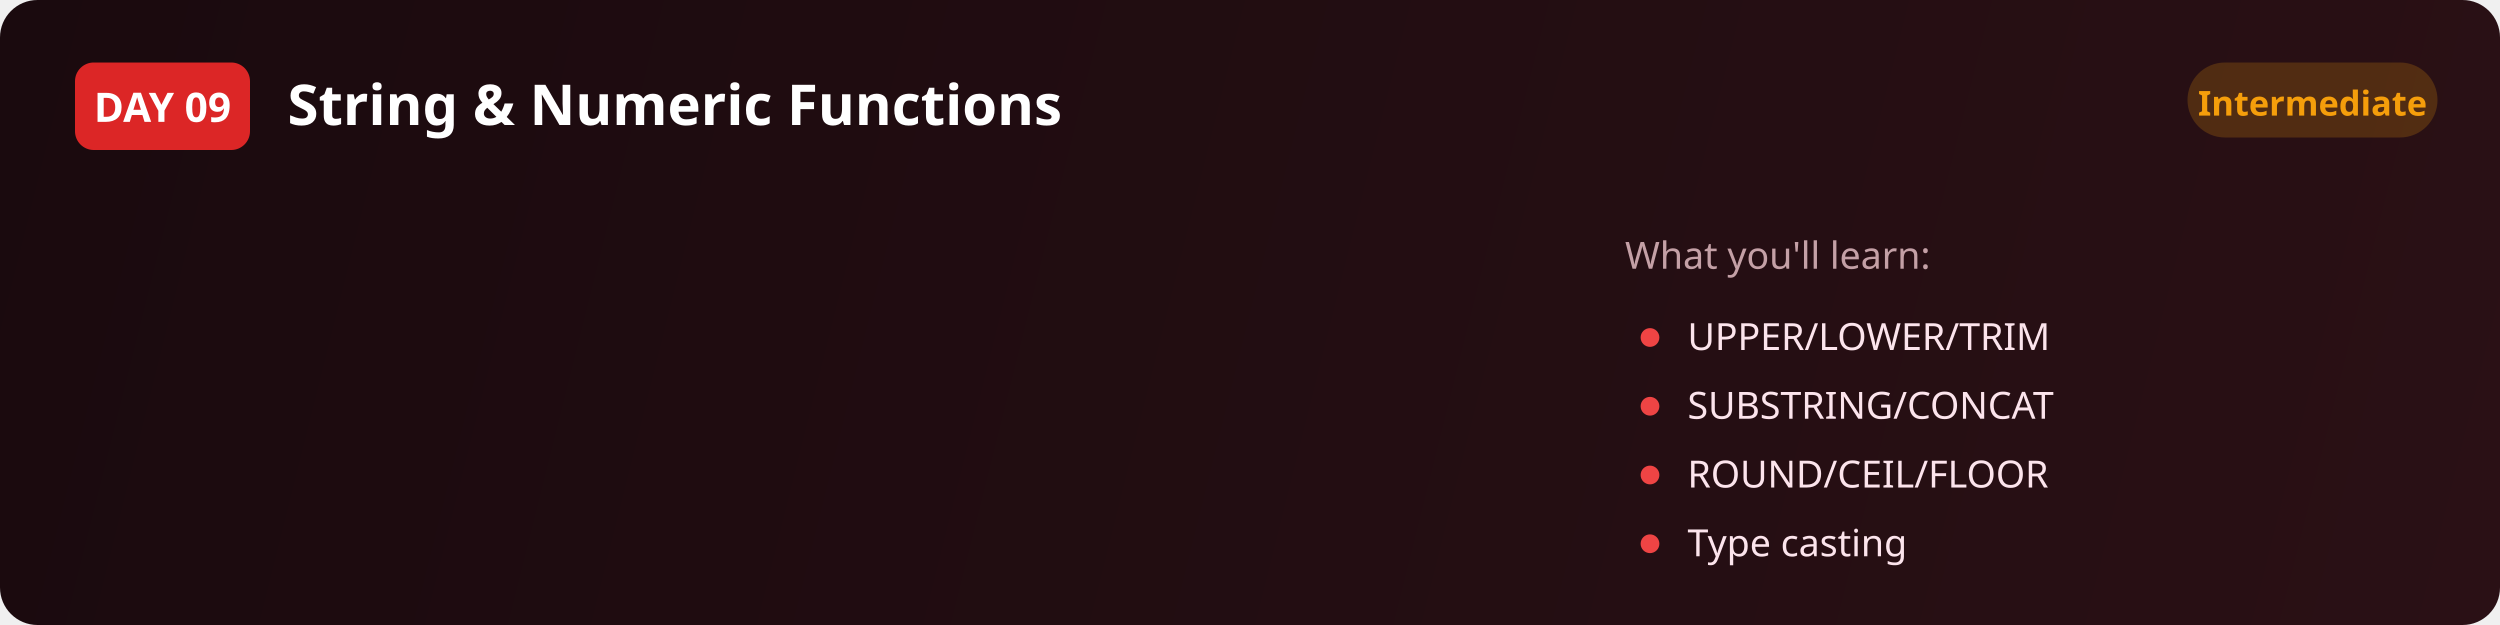
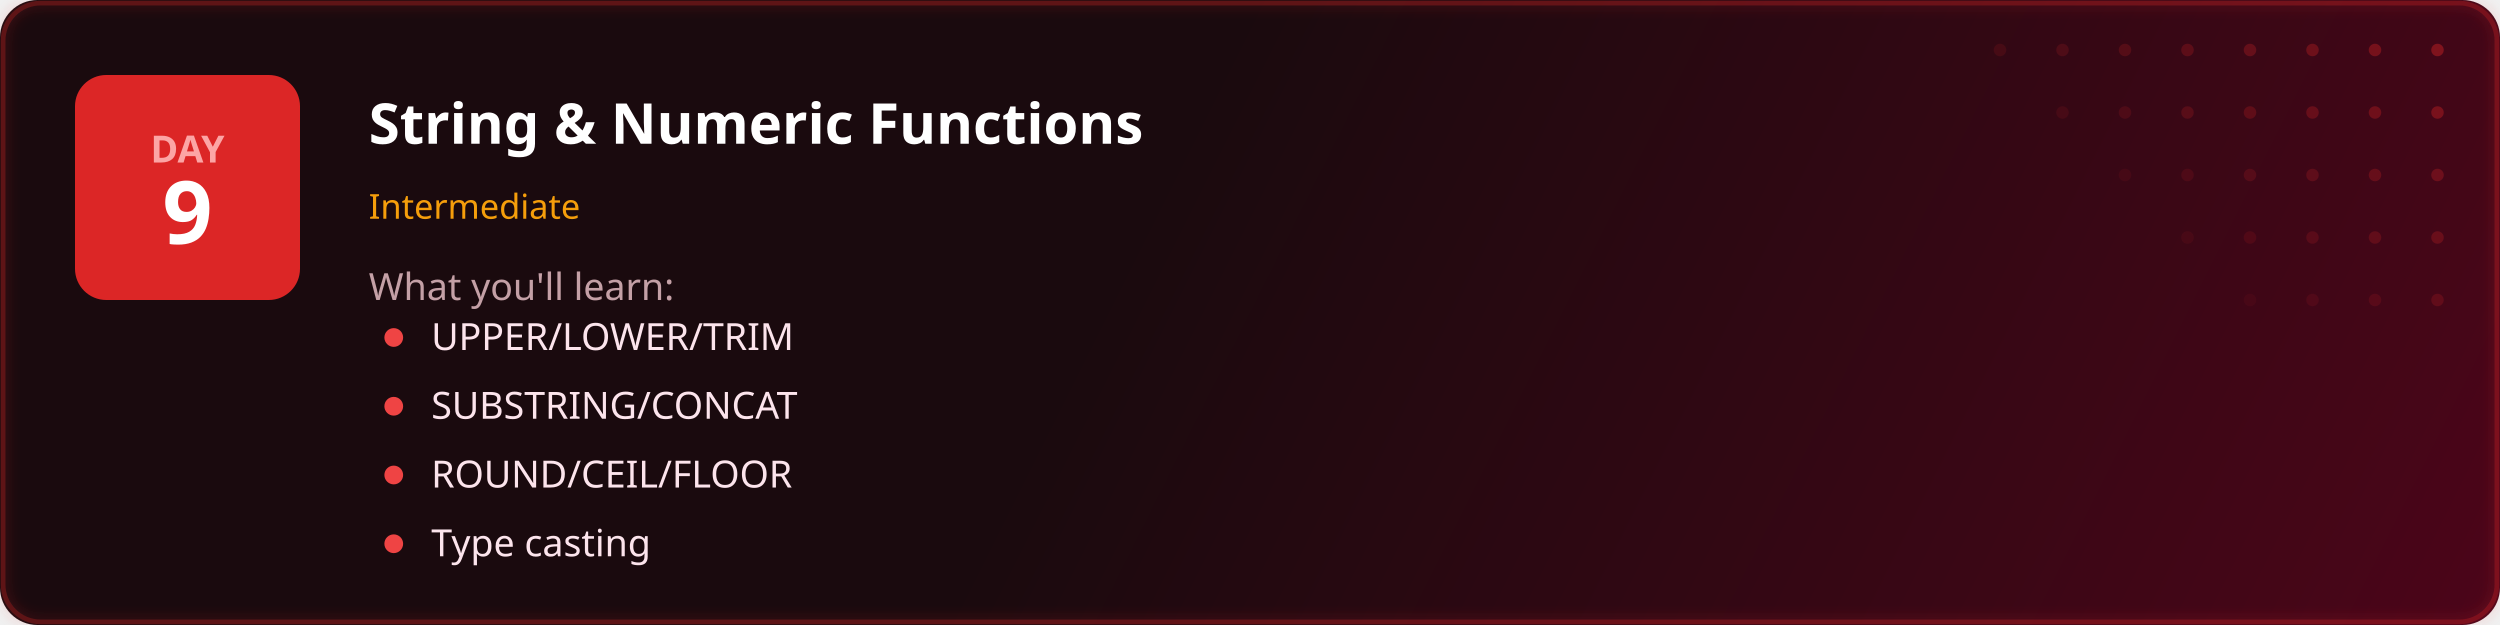
<svg xmlns="http://www.w3.org/2000/svg" viewBox="0 0 800 200" fill="none">
  <defs>
-     <linearGradient id="bg" x1="0" y1="0" x2="800" y2="200" gradientUnits="userSpaceOnUse">
+     <linearGradient id="fbg" x1="400" y1="0" x2="800" y2="200" gradientUnits="userSpaceOnUse">
      <stop offset="0%" stop-color="#1a0a0e" />
-       <stop offset="100%" stop-color="#2a1015" />
+       <stop offset="100%" stop-color="#4c0519" />
    </linearGradient>
+     <filter id="glow">
+       <feGaussianBlur stdDeviation="2" result="blur" />
+       <feMerge>
+         <feMergeNode in="blur" />
+         <feMergeNode in="SourceGraphic" />
+       </feMerge>
+     </filter>
  </defs>
-   <rect width="800" height="200" rx="12" fill="url(#bg)" />
-   <rect x="24" y="20" width="56" height="28" rx="6" fill="#dc2626" />
-   <text x="52" y="39" font-family="Segoe UI, system-ui, sans-serif" font-size="13" font-weight="700" fill="#ffffff" text-anchor="middle">DAY 09</text>
-   <text x="92" y="40" font-family="Segoe UI, system-ui, sans-serif" font-size="18" font-weight="700" fill="#ffffff">String &amp; Numeric Functions</text>
-   <text x="520" y="86" font-family="Segoe UI, system-ui, sans-serif" font-size="12" fill="#c4a0a6">What you'll learn:</text>
-   <circle cx="528" cy="108" r="3" fill="#ef4444" />
-   <text x="540" y="112" font-family="Segoe UI, system-ui, sans-serif" font-size="12" fill="#fce4ec">UPPER/LOWER/TRIM</text>
-   <circle cx="528" cy="130" r="3" fill="#ef4444" />
-   <text x="540" y="134" font-family="Segoe UI, system-ui, sans-serif" font-size="12" fill="#fce4ec">SUBSTRING/CONCAT</text>
-   <circle cx="528" cy="152" r="3" fill="#ef4444" />
-   <text x="540" y="156" font-family="Segoe UI, system-ui, sans-serif" font-size="12" fill="#fce4ec">ROUND/CEIL/FLOOR</text>
-   <circle cx="528" cy="174" r="3" fill="#ef4444" />
-   <text x="540" y="178" font-family="Segoe UI, system-ui, sans-serif" font-size="12" fill="#fce4ec">Type casting</text>
-   <rect x="700" y="20" width="80" height="24" rx="12" fill="#f59e0b" opacity="0.2" />
-   <text x="740" y="37" font-family="Segoe UI, system-ui, sans-serif" font-size="11" font-weight="600" fill="#f59e0b" text-anchor="middle">Intermediate</text>
+   <rect width="800" height="200" rx="12" fill="url(#fbg)" />
+   <rect x="1" y="1" width="798" height="198" rx="12" fill="none" stroke="#dc2626" stroke-width="1.5" opacity="0.35" filter="url(#glow)" />
+   <circle cx="640" cy="16" r="2" fill="#dc2626" opacity="0.12" />
+   <circle cx="660" cy="16" r="2" fill="#dc2626" opacity="0.15" />
+   <circle cx="680" cy="16" r="2" fill="#dc2626" opacity="0.18" />
+   <circle cx="700" cy="16" r="2" fill="#dc2626" opacity="0.22" />
+   <circle cx="720" cy="16" r="2" fill="#dc2626" opacity="0.26" />
+   <circle cx="740" cy="16" r="2" fill="#dc2626" opacity="0.3" />
+   <circle cx="760" cy="16" r="2" fill="#dc2626" opacity="0.35" />
+   <circle cx="780" cy="16" r="2" fill="#dc2626" opacity="0.4" />
+   <circle cx="660" cy="36" r="2" fill="#dc2626" opacity="0.1" />
+   <circle cx="680" cy="36" r="2" fill="#dc2626" opacity="0.14" />
+   <circle cx="700" cy="36" r="2" fill="#dc2626" opacity="0.18" />
+   <circle cx="720" cy="36" r="2" fill="#dc2626" opacity="0.22" />
+   <circle cx="740" cy="36" r="2" fill="#dc2626" opacity="0.26" />
+   <circle cx="760" cy="36" r="2" fill="#dc2626" opacity="0.3" />
+   <circle cx="780" cy="36" r="2" fill="#dc2626" opacity="0.35" />
+   <circle cx="680" cy="56" r="2" fill="#dc2626" opacity="0.08" />
+   <circle cx="700" cy="56" r="2" fill="#dc2626" opacity="0.12" />
+   <circle cx="720" cy="56" r="2" fill="#dc2626" opacity="0.16" />
+   <circle cx="740" cy="56" r="2" fill="#dc2626" opacity="0.2" />
+   <circle cx="760" cy="56" r="2" fill="#dc2626" opacity="0.24" />
+   <circle cx="780" cy="56" r="2" fill="#dc2626" opacity="0.28" />
+   <circle cx="700" cy="76" r="2" fill="#dc2626" opacity="0.08" />
+   <circle cx="720" cy="76" r="2" fill="#dc2626" opacity="0.12" />
+   <circle cx="740" cy="76" r="2" fill="#dc2626" opacity="0.16" />
+   <circle cx="760" cy="76" r="2" fill="#dc2626" opacity="0.2" />
+   <circle cx="780" cy="76" r="2" fill="#dc2626" opacity="0.24" />
+   <circle cx="720" cy="96" r="2" fill="#dc2626" opacity="0.06" />
+   <circle cx="740" cy="96" r="2" fill="#dc2626" opacity="0.1" />
+   <circle cx="760" cy="96" r="2" fill="#dc2626" opacity="0.14" />
+   <circle cx="780" cy="96" r="2" fill="#dc2626" opacity="0.18" />
+   <rect x="24" y="24" width="72" height="72" rx="10" fill="#dc2626" />
+   <text x="60" y="52" font-family="Segoe UI, system-ui, sans-serif" font-size="12" font-weight="600" fill="#fca5a5" text-anchor="middle">DAY</text>
+   <text x="60" y="78" font-family="Segoe UI, system-ui, sans-serif" font-size="28" font-weight="800" fill="#ffffff" text-anchor="middle">9</text>
+   <text x="118" y="46" font-family="Segoe UI, system-ui, sans-serif" font-size="18" font-weight="700" fill="#ffffff">String &amp; Numeric Functions</text>
+   <text x="118" y="70" font-family="Segoe UI, system-ui, sans-serif" font-size="11" fill="#f59e0b">Intermediate</text>
+   <text x="118" y="96" font-family="Segoe UI, system-ui, sans-serif" font-size="12" fill="#c4a0a6">What you'll learn:</text>
+   <circle cx="126" cy="108" r="3" fill="#ef4444" />
+   <text x="138" y="112" font-family="Segoe UI, system-ui, sans-serif" font-size="12" fill="#fce4ec">UPPER/LOWER/TRIM</text>
+   <circle cx="126" cy="130" r="3" fill="#ef4444" />
+   <text x="138" y="134" font-family="Segoe UI, system-ui, sans-serif" font-size="12" fill="#fce4ec">SUBSTRING/CONCAT</text>
+   <circle cx="126" cy="152" r="3" fill="#ef4444" />
+   <text x="138" y="156" font-family="Segoe UI, system-ui, sans-serif" font-size="12" fill="#fce4ec">ROUND/CEIL/FLOOR</text>
+   <circle cx="126" cy="174" r="3" fill="#ef4444" />
+   <text x="138" y="178" font-family="Segoe UI, system-ui, sans-serif" font-size="12" fill="#fce4ec">Type casting</text>
</svg>
